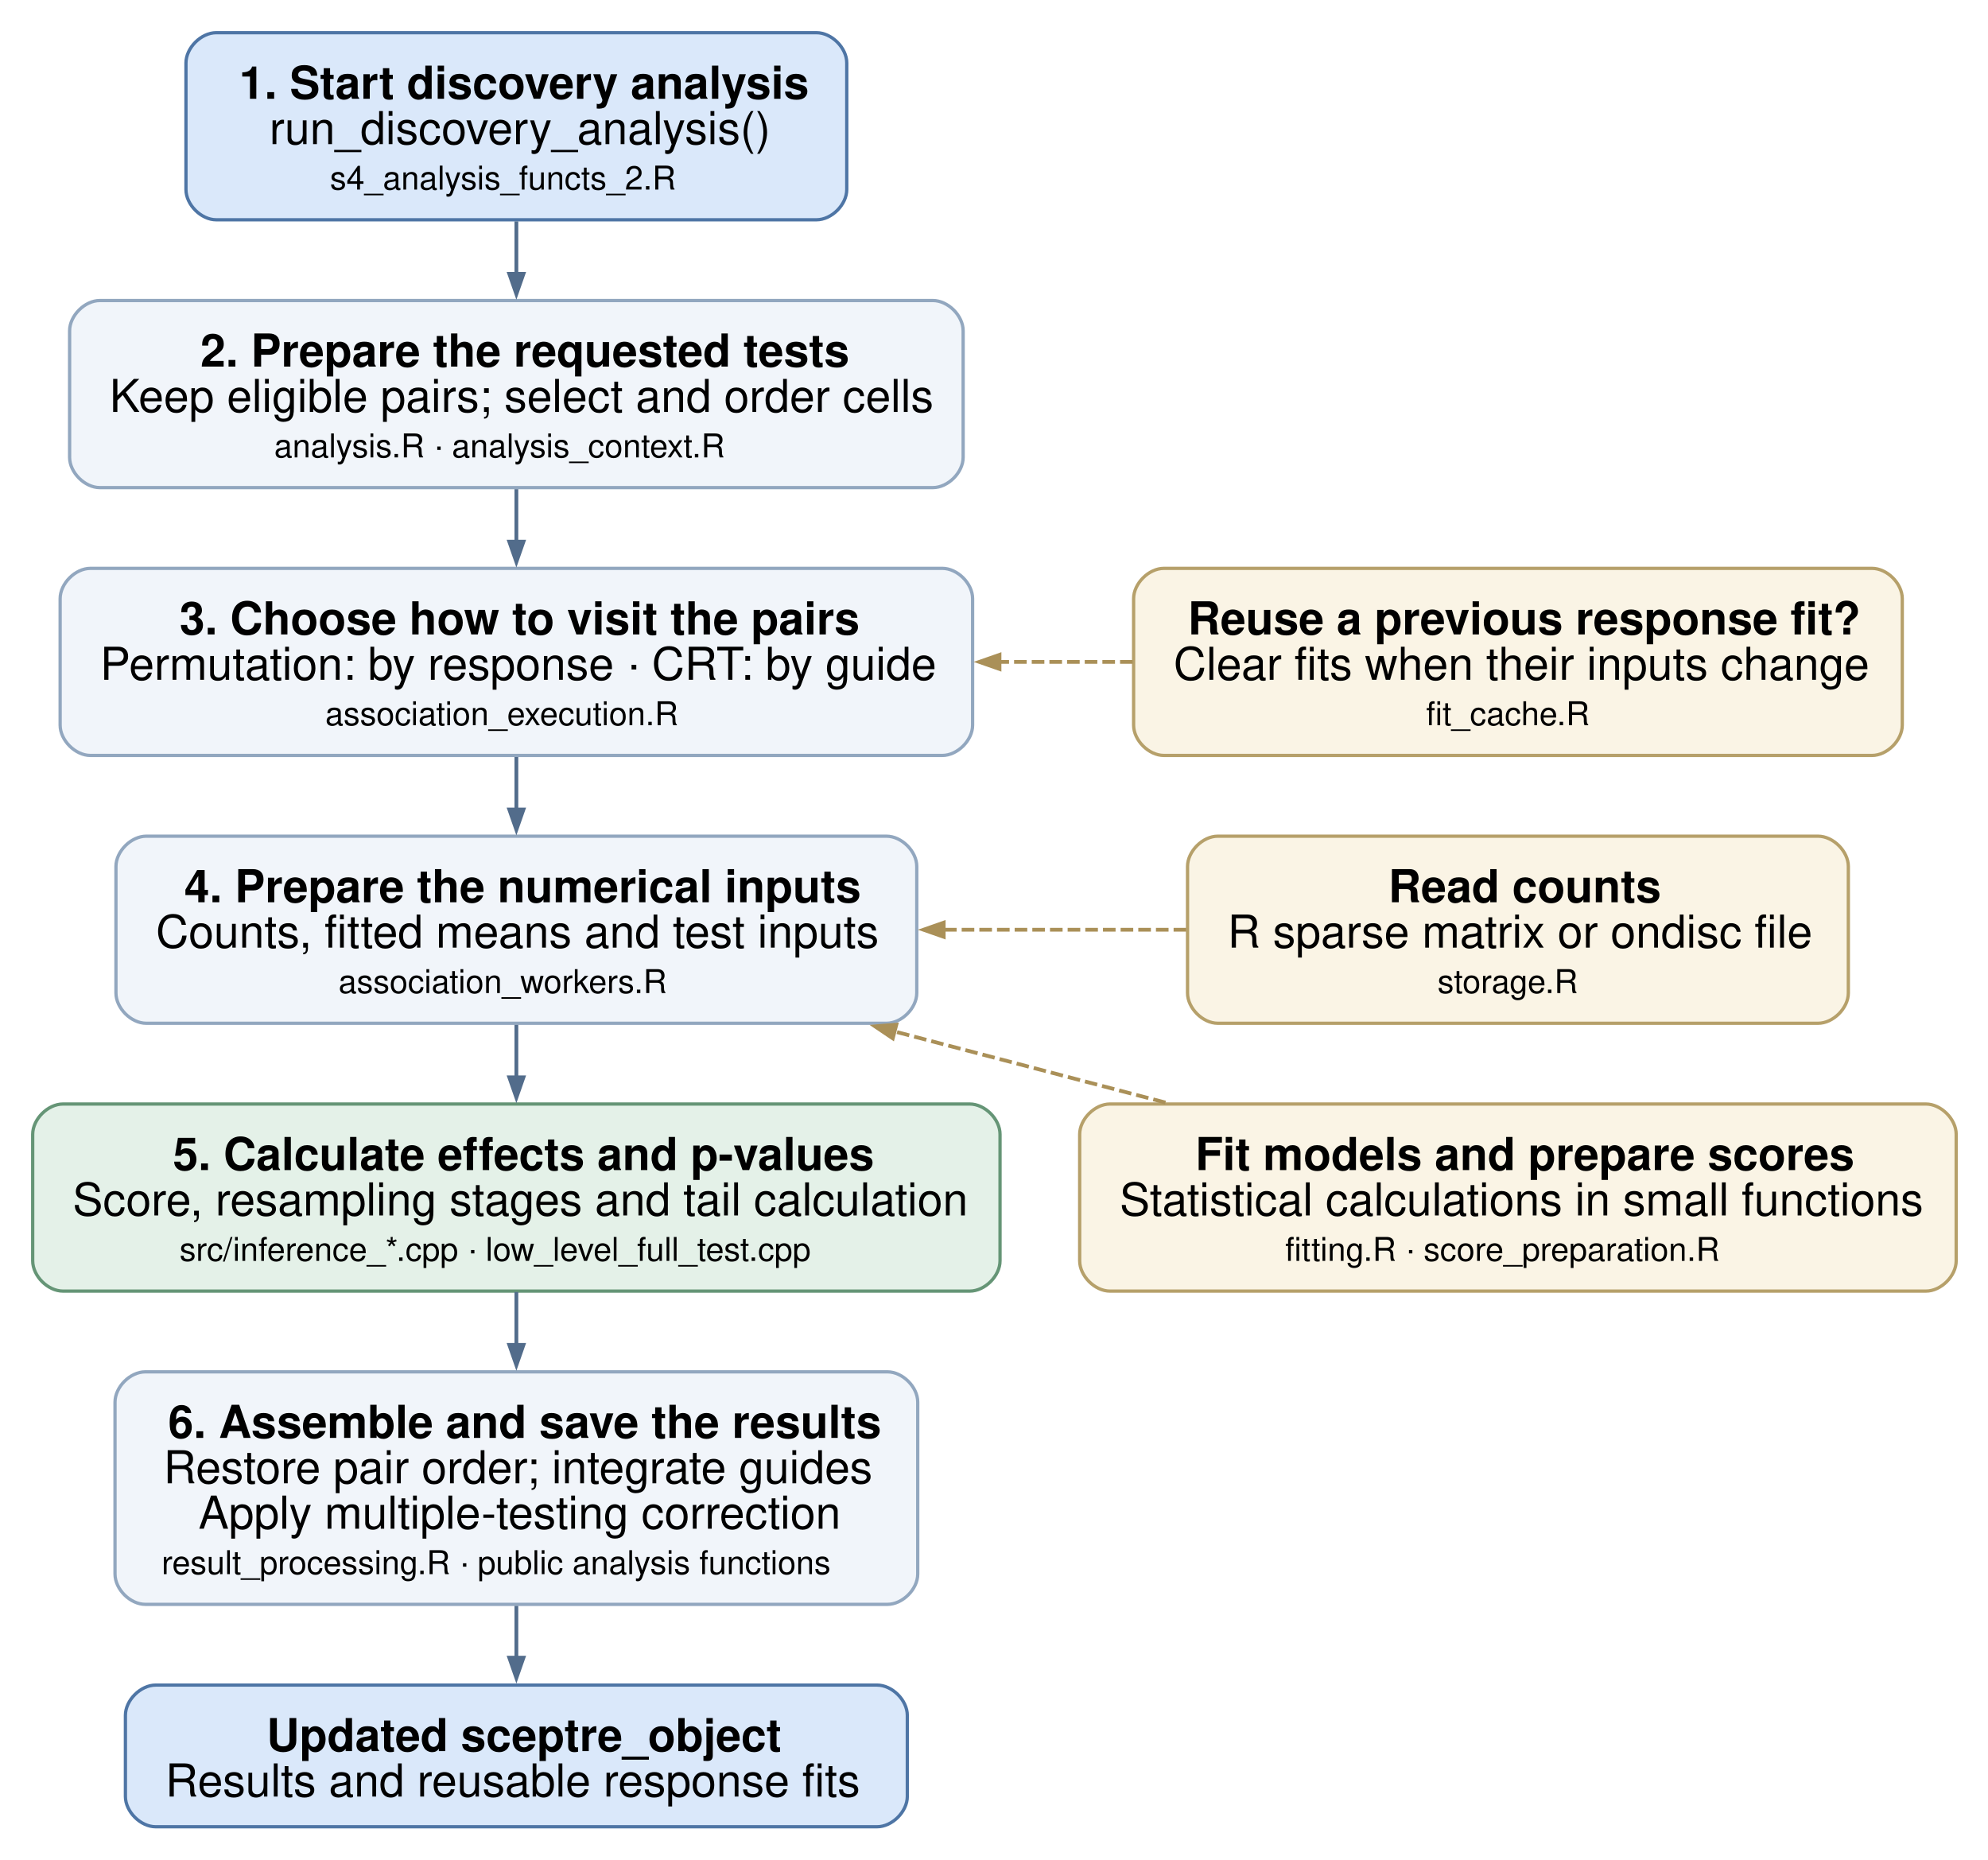
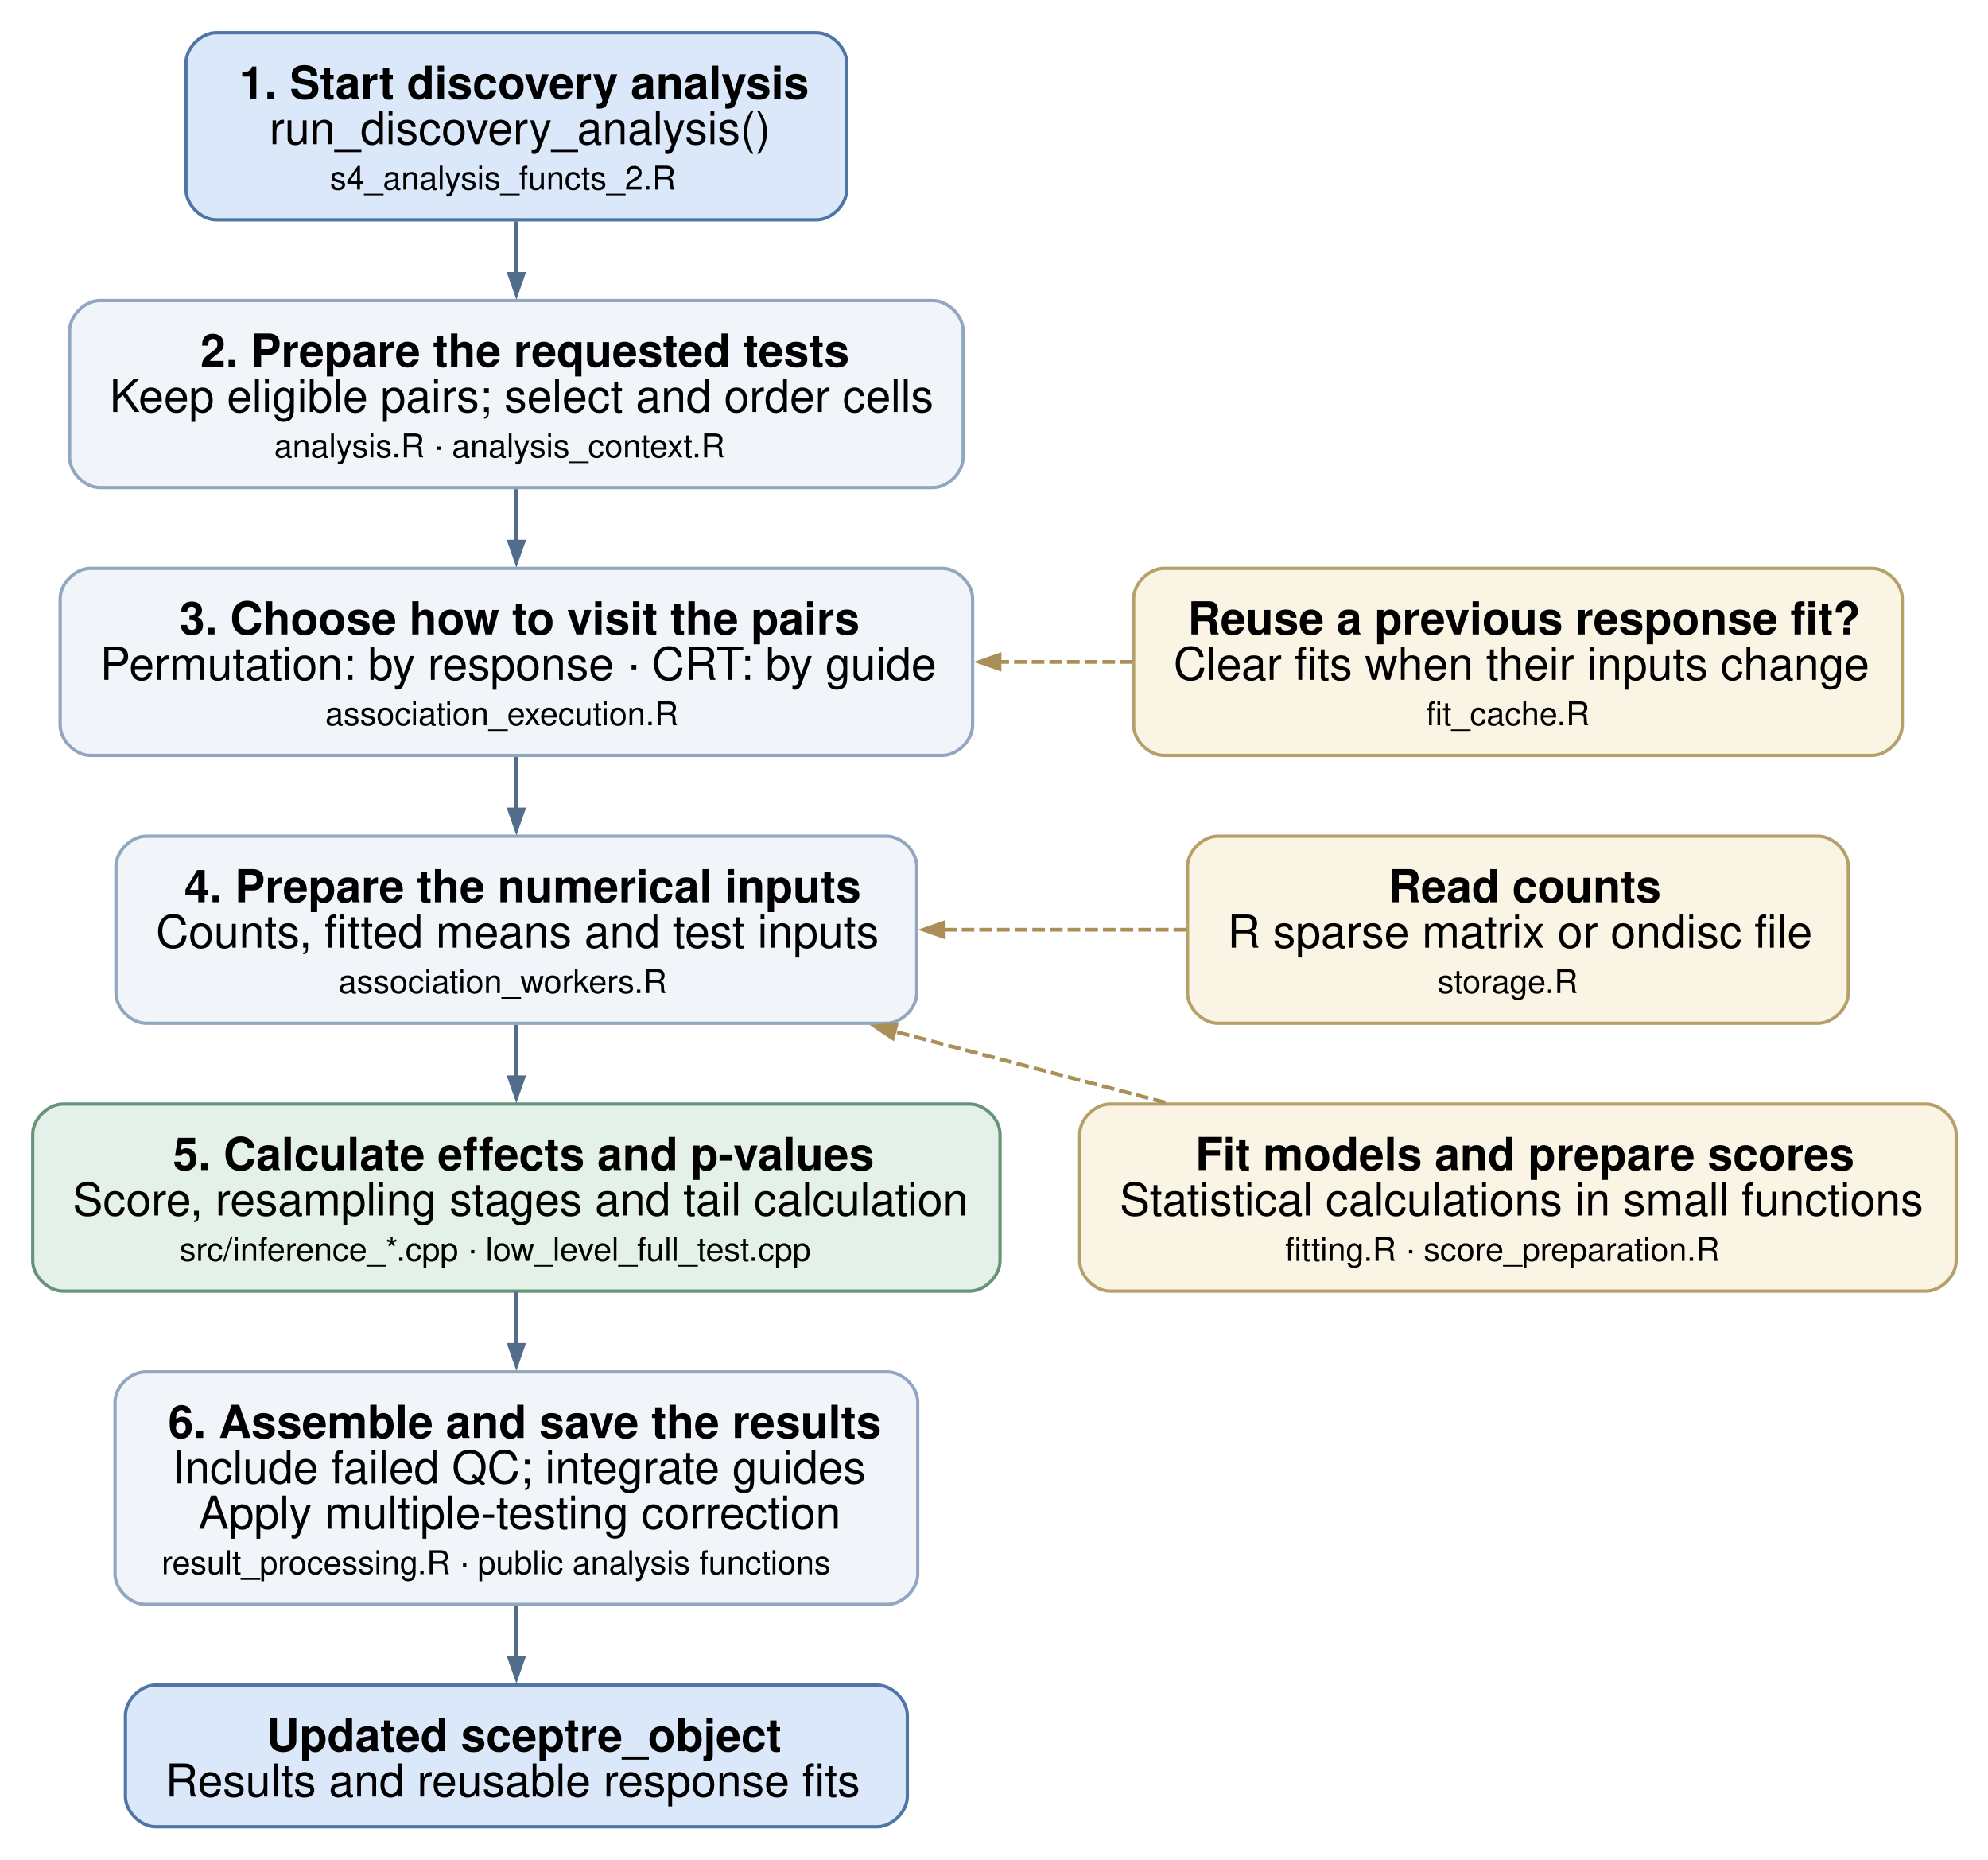
<svg xmlns="http://www.w3.org/2000/svg" width="788pt" height="737pt" viewBox="0.00 0.00 788.00 737.00">
  <g id="graph0" class="graph" transform="scale(1 1) rotate(0) translate(12.96 724.08)">
    <g id="node1" class="node">
      <path fill="#dae8fa" stroke="#4e75a5" stroke-width="1.3" d="M310.68,-711.12C310.68,-711.12 72.75,-711.12 72.75,-711.12 66.75,-711.12 60.75,-705.12 60.75,-699.12 60.75,-699.12 60.75,-648.96 60.75,-648.96 60.75,-642.96 66.75,-636.96 72.75,-636.96 72.75,-636.96 310.68,-636.96 310.68,-636.96 316.68,-636.96 322.68,-642.96 322.68,-648.96 322.68,-648.96 322.68,-699.12 322.68,-699.12 322.68,-705.12 316.68,-711.12 310.68,-711.12" />
      <text xml:space="preserve" text-anchor="start" x="76.59" y="-684.94" font-family="Helvetica,sans-Serif" font-size="18.00"> </text>
      <text xml:space="preserve" text-anchor="start" x="81.84" y="-684.94" font-family="Helvetica,sans-Serif" font-weight="bold" font-size="18.00">1. Start discovery analysis</text>
      <text xml:space="preserve" text-anchor="start" x="93.84" y="-666.94" font-family="Helvetica,sans-Serif" font-size="18.00">run_discovery_analysis()</text>
      <text xml:space="preserve" text-anchor="start" x="117.84" y="-648.94" font-family="Helvetica,sans-Serif" font-size="13.00">s4_analysis_functs_2.R</text>
      <text xml:space="preserve" text-anchor="start" x="260.34" y="-648.94" font-family="Helvetica,sans-Serif" font-size="18.00"> </text>
    </g>
    <g id="node2" class="node">
      <path fill="#f1f5fa" stroke="#92a7bf" stroke-width="1.3" d="M356.81,-604.96C356.81,-604.96 26.62,-604.96 26.62,-604.96 20.62,-604.96 14.63,-598.96 14.63,-592.96 14.63,-592.96 14.63,-542.8 14.63,-542.8 14.63,-536.8 20.63,-530.8 26.63,-530.8 26.63,-530.8 356.81,-530.8 356.81,-530.8 362.81,-530.8 368.81,-536.8 368.81,-542.8 368.81,-542.8 368.81,-592.96 368.81,-592.96 368.81,-598.96 362.81,-604.96 356.81,-604.96" />
      <text xml:space="preserve" text-anchor="start" x="61.22" y="-578.78" font-family="Helvetica,sans-Serif" font-size="18.00"> </text>
      <text xml:space="preserve" text-anchor="start" x="66.47" y="-578.78" font-family="Helvetica,sans-Serif" font-weight="bold" font-size="18.00">2. Prepare the requested tests</text>
      <text xml:space="preserve" text-anchor="start" x="30.47" y="-560.78" font-family="Helvetica,sans-Serif" font-size="18.00">Keep eligible pairs; select and order cells</text>
      <text xml:space="preserve" text-anchor="start" x="95.72" y="-542.78" font-family="Helvetica,sans-Serif" font-size="13.00">analysis.R · analysis_context.R</text>
      <text xml:space="preserve" text-anchor="start" x="282.47" y="-542.78" font-family="Helvetica,sans-Serif" font-size="18.00"> </text>
    </g>
    <g id="edge1" class="edge">
      <path fill="none" stroke="#526c8b" stroke-width="1.5" d="M191.72,-636.32C191.72,-629.55 191.72,-622.4 191.72,-615.39" />
      <polygon fill="#526c8b" stroke="#526c8b" stroke-width="1.5" points="194.52,-615.54 191.72,-607.54 188.92,-615.54 194.52,-615.54" />
    </g>
    <g id="node3" class="node">
      <path fill="#f1f5fa" stroke="#92a7bf" stroke-width="1.3" d="M360.56,-498.8C360.56,-498.8 22.88,-498.8 22.88,-498.8 16.88,-498.8 10.88,-492.8 10.88,-486.8 10.88,-486.8 10.88,-436.64 10.88,-436.64 10.88,-430.64 16.88,-424.64 22.88,-424.64 22.88,-424.64 360.56,-424.64 360.56,-424.64 366.56,-424.64 372.56,-430.64 372.56,-436.64 372.56,-436.64 372.56,-486.8 372.56,-486.8 372.56,-492.8 366.56,-498.8 360.56,-498.8" />
      <text xml:space="preserve" text-anchor="start" x="52.97" y="-472.62" font-family="Helvetica,sans-Serif" font-size="18.00"> </text>
      <text xml:space="preserve" text-anchor="start" x="58.22" y="-472.62" font-family="Helvetica,sans-Serif" font-weight="bold" font-size="18.00">3. Choose how to visit the pairs</text>
      <text xml:space="preserve" text-anchor="start" x="26.72" y="-454.62" font-family="Helvetica,sans-Serif" font-size="18.00">Permutation: by response · CRT: by guide</text>
      <text xml:space="preserve" text-anchor="start" x="115.97" y="-436.62" font-family="Helvetica,sans-Serif" font-size="13.00">association_execution.R</text>
      <text xml:space="preserve" text-anchor="start" x="262.22" y="-436.62" font-family="Helvetica,sans-Serif" font-size="18.00"> </text>
    </g>
    <g id="edge2" class="edge">
      <path fill="none" stroke="#526c8b" stroke-width="1.5" d="M191.72,-530.16C191.72,-523.39 191.72,-516.24 191.72,-509.23" />
      <polygon fill="#526c8b" stroke="#526c8b" stroke-width="1.5" points="194.52,-509.38 191.72,-501.38 188.92,-509.38 194.52,-509.38" />
    </g>
    <g id="node4" class="node">
      <path fill="#f1f5fa" stroke="#92a7bf" stroke-width="1.3" d="M338.43,-392.64C338.43,-392.64 45,-392.64 45,-392.64 39,-392.64 33,-386.64 33,-380.64 33,-380.64 33,-330.48 33,-330.48 33,-324.48 39,-318.48 45,-318.48 45,-318.48 338.43,-318.48 338.43,-318.48 344.43,-318.48 350.43,-324.48 350.43,-330.48 350.43,-330.48 350.43,-380.64 350.43,-380.64 350.43,-386.64 344.43,-392.64 338.43,-392.64" />
      <text xml:space="preserve" text-anchor="start" x="54.84" y="-366.46" font-family="Helvetica,sans-Serif" font-size="18.00"> </text>
      <text xml:space="preserve" text-anchor="start" x="60.09" y="-366.46" font-family="Helvetica,sans-Serif" font-weight="bold" font-size="18.00">4. Prepare the numerical inputs</text>
      <text xml:space="preserve" text-anchor="start" x="48.84" y="-348.46" font-family="Helvetica,sans-Serif" font-size="18.00">Counts, fitted means and test inputs</text>
      <text xml:space="preserve" text-anchor="start" x="121.22" y="-330.46" font-family="Helvetica,sans-Serif" font-size="13.00">association_workers.R</text>
      <text xml:space="preserve" text-anchor="start" x="256.97" y="-330.46" font-family="Helvetica,sans-Serif" font-size="18.00"> </text>
    </g>
    <g id="edge3" class="edge">
      <path fill="none" stroke="#526c8b" stroke-width="1.5" d="M191.72,-424C191.72,-417.23 191.72,-410.08 191.72,-403.07" />
      <polygon fill="#526c8b" stroke="#526c8b" stroke-width="1.5" points="194.52,-403.22 191.72,-395.22 188.92,-403.22 194.52,-403.22" />
    </g>
    <g id="node5" class="node">
      <path fill="#e4f1e8" stroke="#659576" stroke-width="1.3" d="M371.43,-286.48C371.43,-286.48 12,-286.48 12,-286.48 6,-286.48 0,-280.48 0,-274.48 0,-274.48 0,-224.32 0,-224.32 0,-218.32 6,-212.32 12,-212.32 12,-212.32 371.43,-212.32 371.43,-212.32 377.43,-212.32 383.43,-218.32 383.43,-224.32 383.43,-224.32 383.43,-274.48 383.43,-274.48 383.43,-280.48 377.43,-286.48 371.43,-286.48" />
      <text xml:space="preserve" text-anchor="start" x="50.34" y="-260.3" font-family="Helvetica,sans-Serif" font-size="18.00"> </text>
      <text xml:space="preserve" text-anchor="start" x="55.59" y="-260.3" font-family="Helvetica,sans-Serif" font-weight="bold" font-size="18.00">5. Calculate effects and p-values</text>
      <text xml:space="preserve" text-anchor="start" x="15.84" y="-242.3" font-family="Helvetica,sans-Serif" font-size="18.00">Score, resampling stages and tail calculation</text>
      <text xml:space="preserve" text-anchor="start" x="58.22" y="-224.3" font-family="Helvetica,sans-Serif" font-size="13.00">src/inference_*.cpp · low_level_full_test.cpp</text>
      <text xml:space="preserve" text-anchor="start" x="319.97" y="-224.3" font-family="Helvetica,sans-Serif" font-size="18.00"> </text>
    </g>
    <g id="edge4" class="edge">
      <path fill="none" stroke="#526c8b" stroke-width="1.5" d="M191.72,-317.84C191.72,-311.07 191.72,-303.92 191.72,-296.91" />
      <polygon fill="#526c8b" stroke="#526c8b" stroke-width="1.5" points="194.52,-297.06 191.72,-289.06 188.92,-297.06 194.52,-297.06" />
    </g>
    <g id="node6" class="node">
      <path fill="#f1f5fa" stroke="#92a7bf" stroke-width="1.3" d="M338.81,-180.32C338.81,-180.32 44.62,-180.32 44.62,-180.32 38.62,-180.32 32.63,-174.32 32.63,-168.32 32.63,-168.32 32.63,-100.16 32.63,-100.16 32.63,-94.16 38.63,-88.16 44.63,-88.16 44.63,-88.16 338.81,-88.16 338.81,-88.16 344.81,-88.16 350.81,-94.16 350.81,-100.16 350.81,-100.16 350.81,-168.32 350.81,-168.32 350.81,-174.32 344.81,-180.32 338.81,-180.32" />
      <text xml:space="preserve" text-anchor="start" x="48.47" y="-154.14" font-family="Helvetica,sans-Serif" font-size="18.00"> </text>
      <text xml:space="preserve" text-anchor="start" x="53.72" y="-154.14" font-family="Helvetica,sans-Serif" font-weight="bold" font-size="18.00">6. Assemble and save the results</text>
-       <text xml:space="preserve" text-anchor="start" x="51.84" y="-136.14" font-family="Helvetica,sans-Serif" font-size="18.00">Restore pair order; integrate guides</text>
+       <text xml:space="preserve" text-anchor="start" x="55.22" y="-136.14" font-family="Helvetica,sans-Serif" font-size="18.00">Include failed QC; integrate guides</text>
      <text xml:space="preserve" text-anchor="start" x="65.72" y="-118.14" font-family="Helvetica,sans-Serif" font-size="18.00">Apply multiple-testing correction</text>
      <text xml:space="preserve" text-anchor="start" x="51.09" y="-100.14" font-family="Helvetica,sans-Serif" font-size="13.00">result_processing.R · public analysis functions</text>
      <text xml:space="preserve" text-anchor="start" x="327.09" y="-100.14" font-family="Helvetica,sans-Serif" font-size="18.00"> </text>
    </g>
    <g id="edge5" class="edge">
      <path fill="none" stroke="#526c8b" stroke-width="1.5" d="M191.72,-211.97C191.72,-205.13 191.72,-197.84 191.72,-190.57" />
      <polygon fill="#526c8b" stroke="#526c8b" stroke-width="1.5" points="194.52,-191 191.72,-183 188.92,-191 194.52,-191" />
    </g>
    <g id="node7" class="node">
      <path fill="#dae8fa" stroke="#4e75a5" stroke-width="1.3" d="M334.68,-56.16C334.68,-56.16 48.75,-56.16 48.75,-56.16 42.75,-56.16 36.75,-50.16 36.75,-44.16 36.75,-44.16 36.75,-12 36.75,-12 36.75,-6 42.75,0 48.75,0 48.75,0 334.68,0 334.68,0 340.68,0 346.68,-6 346.68,-12 346.68,-12 346.68,-44.16 346.68,-44.16 346.68,-50.16 340.68,-56.16 334.68,-56.16" />
      <text xml:space="preserve" text-anchor="start" x="87.47" y="-29.98" font-family="Helvetica,sans-Serif" font-size="18.00"> </text>
      <text xml:space="preserve" text-anchor="start" x="92.72" y="-29.98" font-family="Helvetica,sans-Serif" font-weight="bold" font-size="18.00">Updated sceptre_object</text>
      <text xml:space="preserve" text-anchor="start" x="52.59" y="-11.98" font-family="Helvetica,sans-Serif" font-size="18.00">Results and reusable response fits </text>
    </g>
    <g id="edge6" class="edge">
      <path fill="none" stroke="#526c8b" stroke-width="1.5" d="M191.72,-87.55C191.72,-80.67 191.72,-73.63 191.72,-66.93" />
      <polygon fill="#526c8b" stroke="#526c8b" stroke-width="1.5" points="194.52,-67.02 191.72,-59.02 188.92,-67.02 194.52,-67.02" />
    </g>
    <g id="node8" class="node">
      <path fill="#faf4e5" stroke="#b6a06a" stroke-width="1.3" d="M707.68,-392.64C707.68,-392.64 469.75,-392.64 469.75,-392.64 463.75,-392.64 457.75,-386.64 457.75,-380.64 457.75,-380.64 457.75,-330.48 457.75,-330.48 457.75,-324.48 463.75,-318.48 469.75,-318.48 469.75,-318.48 707.68,-318.48 707.68,-318.48 713.68,-318.48 719.68,-324.48 719.68,-330.48 719.68,-330.48 719.68,-380.64 719.68,-380.64 719.68,-386.64 713.68,-392.64 707.68,-392.64" />
      <text xml:space="preserve" text-anchor="start" x="532.09" y="-366.46" font-family="Helvetica,sans-Serif" font-size="18.00"> </text>
      <text xml:space="preserve" text-anchor="start" x="537.34" y="-366.46" font-family="Helvetica,sans-Serif" font-weight="bold" font-size="18.00">Read counts</text>
      <text xml:space="preserve" text-anchor="start" x="473.59" y="-348.46" font-family="Helvetica,sans-Serif" font-size="18.00">R sparse matrix or ondisc file</text>
      <text xml:space="preserve" text-anchor="start" x="556.84" y="-330.46" font-family="Helvetica,sans-Serif" font-size="13.00">storage.R</text>
      <text xml:space="preserve" text-anchor="start" x="615.34" y="-330.46" font-family="Helvetica,sans-Serif" font-size="18.00"> </text>
    </g>
    <g id="edge8" class="edge">
      <path fill="none" stroke="#aa9058" stroke-width="1.5" stroke-dasharray="5,2" d="M457.23,-355.56C456.67,-355.56 456.38,-355.56 456.38,-355.56 456.38,-355.56 400.02,-355.56 360.86,-355.56" />
      <polygon fill="#aa9058" stroke="#aa9058" stroke-width="1.5" points="361.1,-352.76 353.1,-355.56 361.1,-358.36 361.1,-352.76" />
    </g>
    <g id="node9" class="node">
      <path fill="#faf4e5" stroke="#b6a06a" stroke-width="1.3" d="M750.43,-286.48C750.43,-286.48 427,-286.48 427,-286.48 421,-286.48 415,-280.48 415,-274.48 415,-274.48 415,-224.32 415,-224.32 415,-218.32 421,-212.32 427,-212.32 427,-212.32 750.43,-212.32 750.43,-212.32 756.43,-212.32 762.43,-218.32 762.43,-224.32 762.43,-224.32 762.43,-274.48 762.43,-274.48 762.43,-280.48 756.43,-286.48 750.43,-286.48" />
      <text xml:space="preserve" text-anchor="start" x="455.59" y="-260.3" font-family="Helvetica,sans-Serif" font-size="18.00"> </text>
      <text xml:space="preserve" text-anchor="start" x="460.84" y="-260.3" font-family="Helvetica,sans-Serif" font-weight="bold" font-size="18.00">Fit models and prepare scores</text>
      <text xml:space="preserve" text-anchor="start" x="430.84" y="-242.3" font-family="Helvetica,sans-Serif" font-size="18.00">Statistical calculations in small functions</text>
      <text xml:space="preserve" text-anchor="start" x="496.47" y="-224.3" font-family="Helvetica,sans-Serif" font-size="13.00">fitting.R · score_preparation.R</text>
      <text xml:space="preserve" text-anchor="start" x="675.72" y="-224.3" font-family="Helvetica,sans-Serif" font-size="18.00"> </text>
    </g>
    <g id="edge9" class="edge">
      <path fill="none" stroke="#aa9058" stroke-width="1.5" stroke-dasharray="5,2" d="M449.01,-287.05C414.23,-296.18 376.81,-306 341.56,-315.25" />
      <polygon fill="#aa9058" stroke="#aa9058" stroke-width="1.5" points="340.91,-312.52 333.88,-317.26 342.33,-317.94 340.91,-312.52" />
    </g>
    <g id="node10" class="node">
      <path fill="#faf4e5" stroke="#b6a06a" stroke-width="1.3" d="M729.06,-498.8C729.06,-498.8 448.38,-498.8 448.38,-498.8 442.38,-498.8 436.38,-492.8 436.38,-486.8 436.38,-486.8 436.38,-436.64 436.38,-436.64 436.38,-430.64 442.38,-424.64 448.38,-424.64 448.38,-424.64 729.06,-424.64 729.06,-424.64 735.06,-424.64 741.06,-430.64 741.06,-436.64 741.06,-436.64 741.06,-486.8 741.06,-486.8 741.06,-492.8 735.06,-498.8 729.06,-498.8" />
      <text xml:space="preserve" text-anchor="start" x="452.59" y="-472.62" font-family="Helvetica,sans-Serif" font-size="18.00"> </text>
      <text xml:space="preserve" text-anchor="start" x="457.84" y="-472.62" font-family="Helvetica,sans-Serif" font-weight="bold" font-size="18.00">Reuse a previous response fit?</text>
      <text xml:space="preserve" text-anchor="start" x="452.22" y="-454.62" font-family="Helvetica,sans-Serif" font-size="18.00">Clear fits when their inputs change</text>
      <text xml:space="preserve" text-anchor="start" x="552.34" y="-436.62" font-family="Helvetica,sans-Serif" font-size="13.00">fit_cache.R</text>
      <text xml:space="preserve" text-anchor="start" x="619.84" y="-436.62" font-family="Helvetica,sans-Serif" font-size="18.00"> </text>
    </g>
    <g id="edge7" class="edge">
      <path fill="none" stroke="#aa9058" stroke-width="1.5" stroke-dasharray="5,2" d="M436,-461.72C421.78,-461.72 402.02,-461.72 383.06,-461.72" />
      <polygon fill="#aa9058" stroke="#aa9058" stroke-width="1.5" points="383.22,-458.92 375.22,-461.72 383.22,-464.52 383.22,-458.92" />
    </g>
  </g>
</svg>
